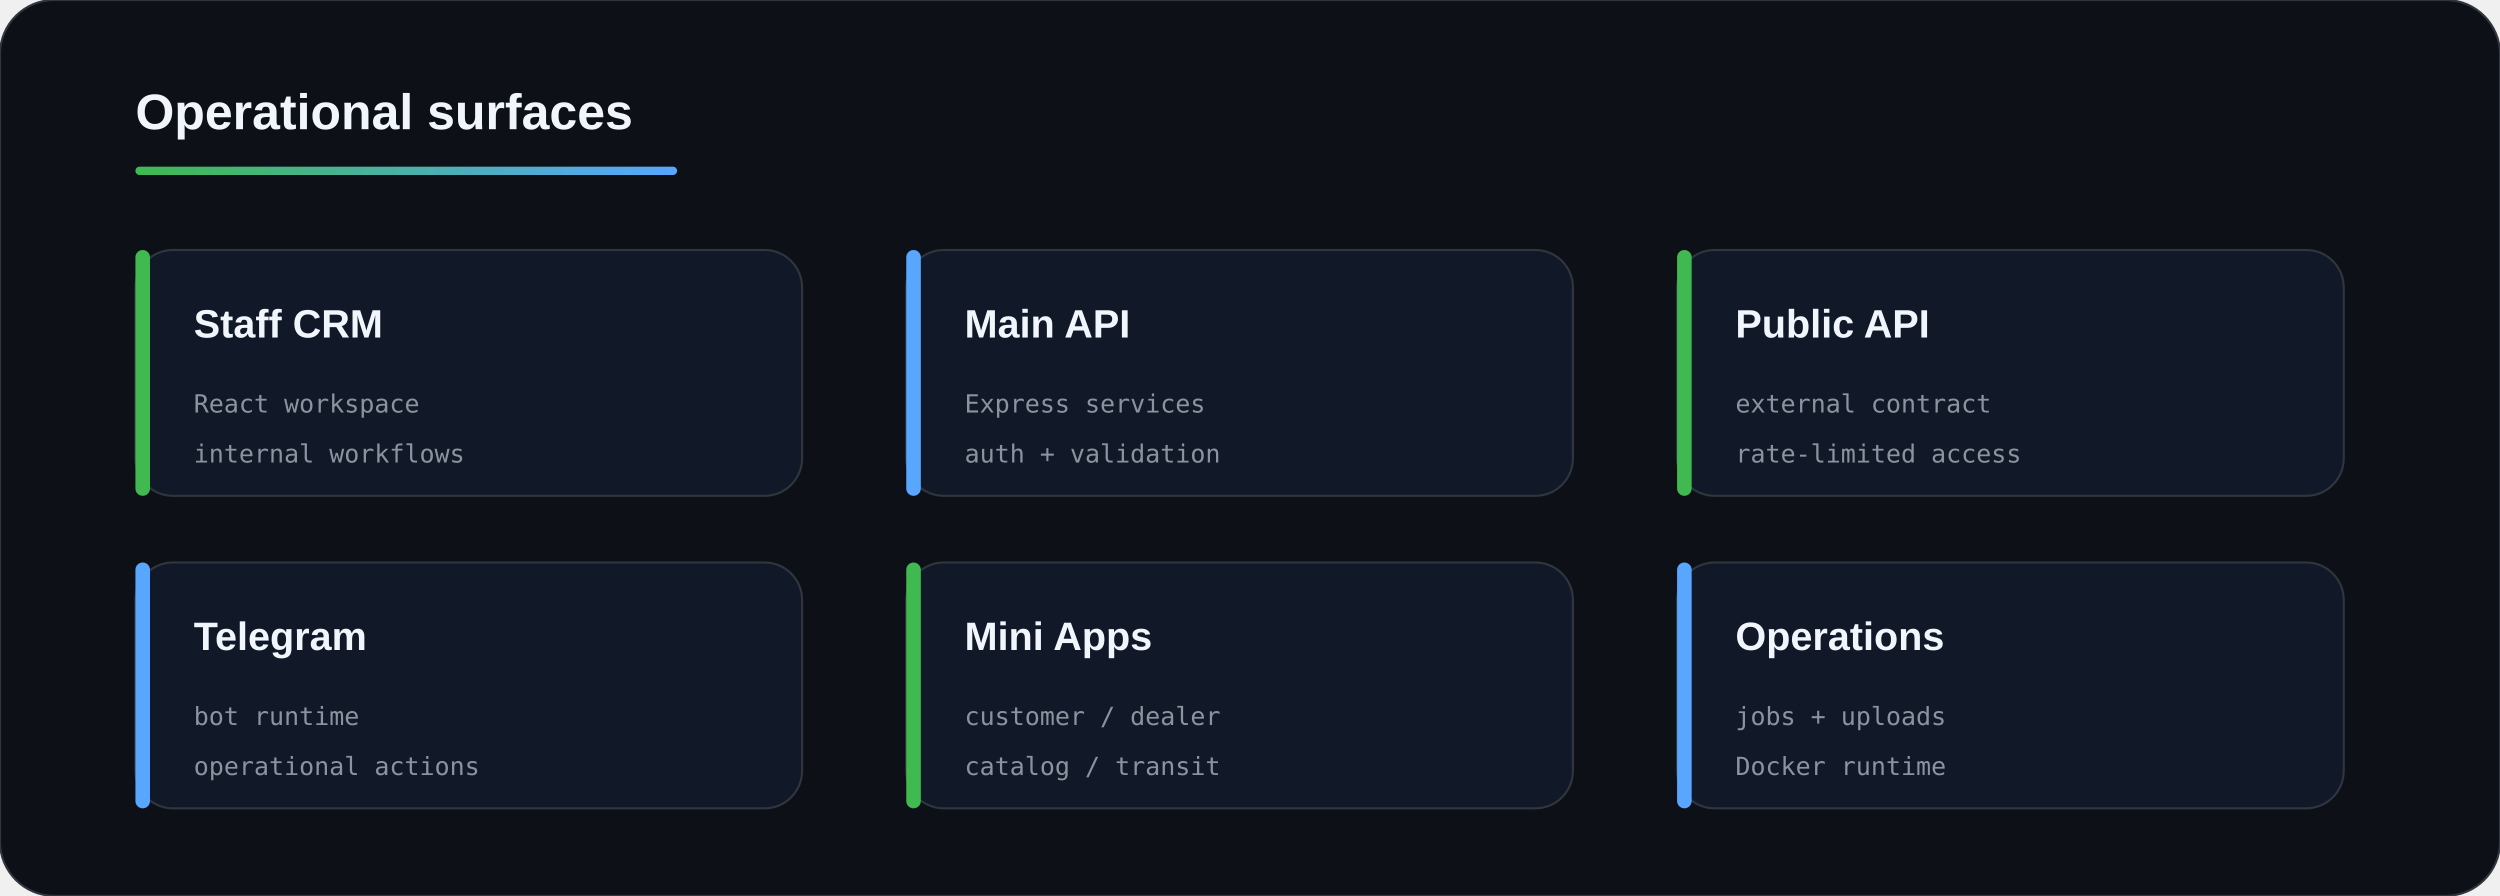
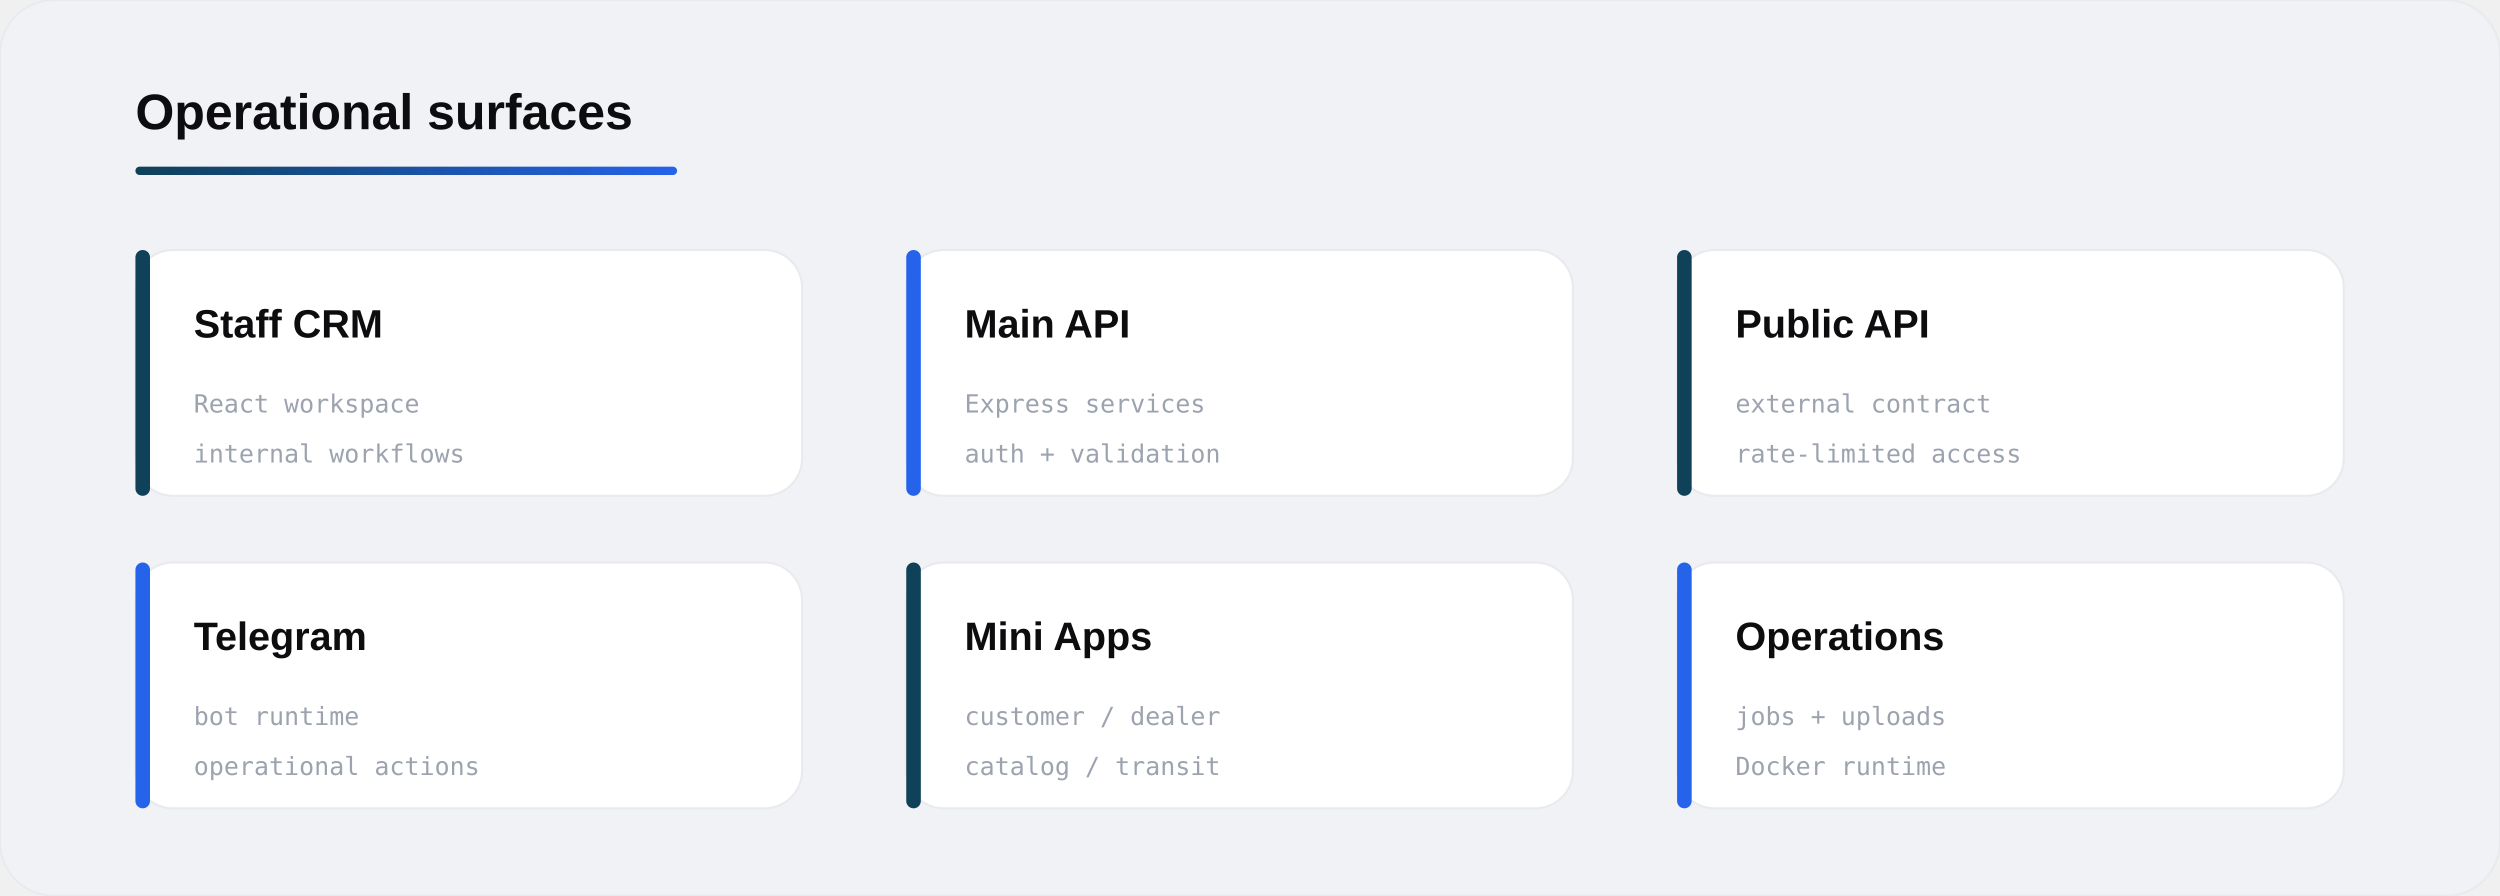
<svg xmlns="http://www.w3.org/2000/svg" width="1200" height="430" viewBox="0 0 1200 430">
  <defs>
    <linearGradient id="a">
-       <stop stop-color="#3fb950" />
-       <stop offset="1" stop-color="#58a6ff" />
+       <stop stop-color="#0F4158" />
+       <stop offset="1" stop-color="#2563eb" />
    </linearGradient>
  </defs>
-   <rect width="1200" height="100%" rx="26" fill="#0d1117" stroke="#30363d" />
-   <text x="65" y="62" fill="#f0f6fc" font-family="Arial" font-size="24" font-weight="700">Operational surfaces</text>
+   <rect width="1200" height="100%" rx="26" fill="#f0f2f5" stroke="#e8eaed" />
+   <text x="65" y="62" fill="#0d0d0f" font-family="Arial" font-size="24" font-weight="700">Operational surfaces</text>
  <rect x="65" y="80" width="260" height="4" rx="2" fill="url(#a)" />
  <g>
-     <rect x="65" y="120" width="320" height="118" rx="18" fill="#111827" stroke="#30363d" />
-     <rect x="65" y="120" width="7" height="118" rx="3.5" fill="#3fb950" />
-     <text x="93" y="162" fill="#f0f6fc" font-family="Arial" font-size="19" font-weight="700">Staff CRM</text>
-     <text x="93" y="198" fill="#8b949e" font-family="monospace" font-size="12">React workspace</text>
-     <text x="93" y="222" fill="#8b949e" font-family="monospace" font-size="12">internal workflows</text>
+     <rect x="65" y="120" width="320" height="118" rx="18" fill="#ffffff" stroke="#e8eaed" />
+     <rect x="65" y="120" width="7" height="118" rx="3.5" fill="#0F4158" />
+     <text x="93" y="162" fill="#0d0d0f" font-family="Arial" font-size="19" font-weight="700">Staff CRM</text>
+     <text x="93" y="198" fill="#9ca3af" font-family="monospace" font-size="12">React workspace</text>
+     <text x="93" y="222" fill="#9ca3af" font-family="monospace" font-size="12">internal workflows</text>
  </g>
  <g>
-     <rect x="435" y="120" width="320" height="118" rx="18" fill="#111827" stroke="#30363d" />
-     <rect x="435" y="120" width="7" height="118" rx="3.5" fill="#58a6ff" />
-     <text x="463" y="162" fill="#f0f6fc" font-family="Arial" font-size="19" font-weight="700">Main API</text>
-     <text x="463" y="198" fill="#8b949e" font-family="monospace" font-size="12">Express services</text>
-     <text x="463" y="222" fill="#8b949e" font-family="monospace" font-size="12">auth + validation</text>
+     <rect x="435" y="120" width="320" height="118" rx="18" fill="#ffffff" stroke="#e8eaed" />
+     <rect x="435" y="120" width="7" height="118" rx="3.5" fill="#2563eb" />
+     <text x="463" y="162" fill="#0d0d0f" font-family="Arial" font-size="19" font-weight="700">Main API</text>
+     <text x="463" y="198" fill="#9ca3af" font-family="monospace" font-size="12">Express services</text>
+     <text x="463" y="222" fill="#9ca3af" font-family="monospace" font-size="12">auth + validation</text>
  </g>
  <g>
-     <rect x="805" y="120" width="320" height="118" rx="18" fill="#111827" stroke="#30363d" />
-     <rect x="805" y="120" width="7" height="118" rx="3.5" fill="#3fb950" />
-     <text x="833" y="162" fill="#f0f6fc" font-family="Arial" font-size="19" font-weight="700">Public API</text>
-     <text x="833" y="198" fill="#8b949e" font-family="monospace" font-size="12">external contract</text>
-     <text x="833" y="222" fill="#8b949e" font-family="monospace" font-size="12">rate-limited access</text>
+     <rect x="805" y="120" width="320" height="118" rx="18" fill="#ffffff" stroke="#e8eaed" />
+     <rect x="805" y="120" width="7" height="118" rx="3.5" fill="#0F4158" />
+     <text x="833" y="162" fill="#0d0d0f" font-family="Arial" font-size="19" font-weight="700">Public API</text>
+     <text x="833" y="198" fill="#9ca3af" font-family="monospace" font-size="12">external contract</text>
+     <text x="833" y="222" fill="#9ca3af" font-family="monospace" font-size="12">rate-limited access</text>
  </g>
  <g>
-     <rect x="65" y="270" width="320" height="118" rx="18" fill="#111827" stroke="#30363d" />
-     <rect x="65" y="270" width="7" height="118" rx="3.5" fill="#58a6ff" />
-     <text x="93" y="312" fill="#f0f6fc" font-family="Arial" font-size="19" font-weight="700">Telegram</text>
-     <text x="93" y="348" fill="#8b949e" font-family="monospace" font-size="12">bot runtime</text>
-     <text x="93" y="372" fill="#8b949e" font-family="monospace" font-size="12">operational actions</text>
+     <rect x="65" y="270" width="320" height="118" rx="18" fill="#ffffff" stroke="#e8eaed" />
+     <rect x="65" y="270" width="7" height="118" rx="3.5" fill="#2563eb" />
+     <text x="93" y="312" fill="#0d0d0f" font-family="Arial" font-size="19" font-weight="700">Telegram</text>
+     <text x="93" y="348" fill="#9ca3af" font-family="monospace" font-size="12">bot runtime</text>
+     <text x="93" y="372" fill="#9ca3af" font-family="monospace" font-size="12">operational actions</text>
  </g>
  <g>
-     <rect x="435" y="270" width="320" height="118" rx="18" fill="#111827" stroke="#30363d" />
-     <rect x="435" y="270" width="7" height="118" rx="3.5" fill="#3fb950" />
-     <text x="463" y="312" fill="#f0f6fc" font-family="Arial" font-size="19" font-weight="700">Mini Apps</text>
-     <text x="463" y="348" fill="#8b949e" font-family="monospace" font-size="12">customer / dealer</text>
-     <text x="463" y="372" fill="#8b949e" font-family="monospace" font-size="12">catalog / transit</text>
+     <rect x="435" y="270" width="320" height="118" rx="18" fill="#ffffff" stroke="#e8eaed" />
+     <rect x="435" y="270" width="7" height="118" rx="3.5" fill="#0F4158" />
+     <text x="463" y="312" fill="#0d0d0f" font-family="Arial" font-size="19" font-weight="700">Mini Apps</text>
+     <text x="463" y="348" fill="#9ca3af" font-family="monospace" font-size="12">customer / dealer</text>
+     <text x="463" y="372" fill="#9ca3af" font-family="monospace" font-size="12">catalog / transit</text>
  </g>
  <g>
-     <rect x="805" y="270" width="320" height="118" rx="18" fill="#111827" stroke="#30363d" />
-     <rect x="805" y="270" width="7" height="118" rx="3.5" fill="#58a6ff" />
-     <text x="833" y="312" fill="#f0f6fc" font-family="Arial" font-size="19" font-weight="700">Operations</text>
-     <text x="833" y="348" fill="#8b949e" font-family="monospace" font-size="12">jobs + uploads</text>
-     <text x="833" y="372" fill="#8b949e" font-family="monospace" font-size="12">Docker runtime</text>
+     <rect x="805" y="270" width="320" height="118" rx="18" fill="#ffffff" stroke="#e8eaed" />
+     <rect x="805" y="270" width="7" height="118" rx="3.5" fill="#2563eb" />
+     <text x="833" y="312" fill="#0d0d0f" font-family="Arial" font-size="19" font-weight="700">Operations</text>
+     <text x="833" y="348" fill="#9ca3af" font-family="monospace" font-size="12">jobs + uploads</text>
+     <text x="833" y="372" fill="#9ca3af" font-family="monospace" font-size="12">Docker runtime</text>
  </g>
</svg>
